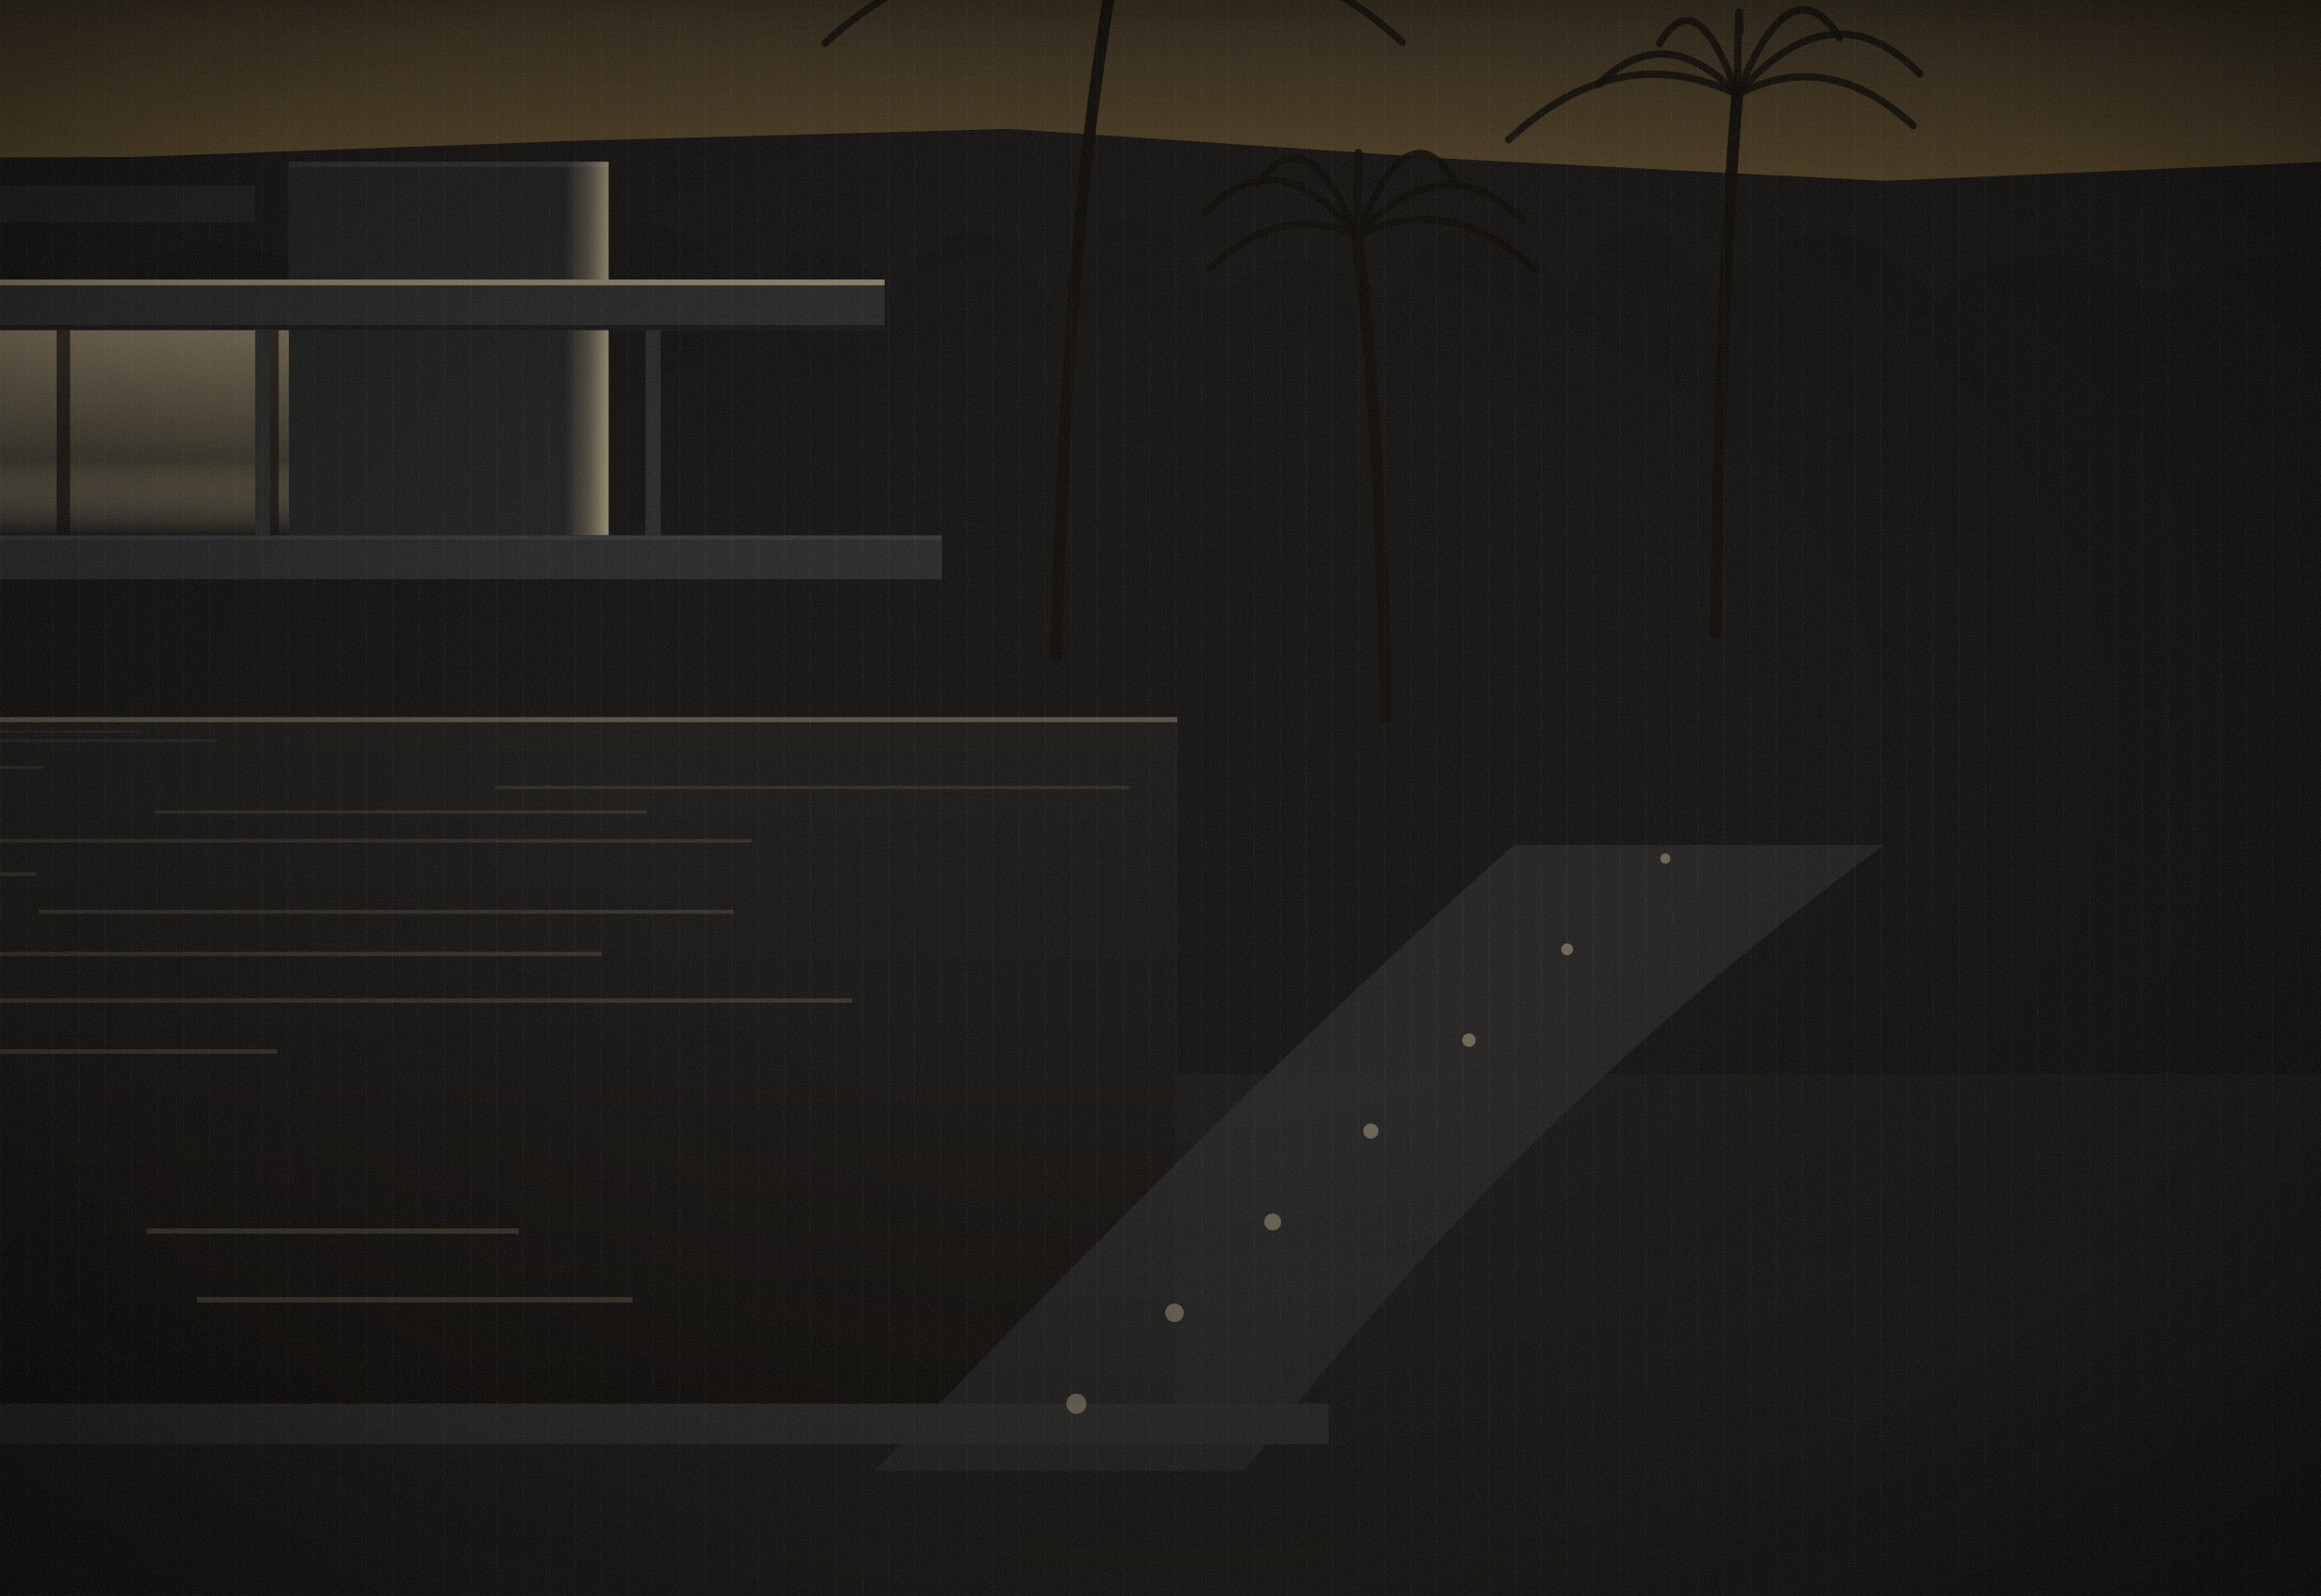
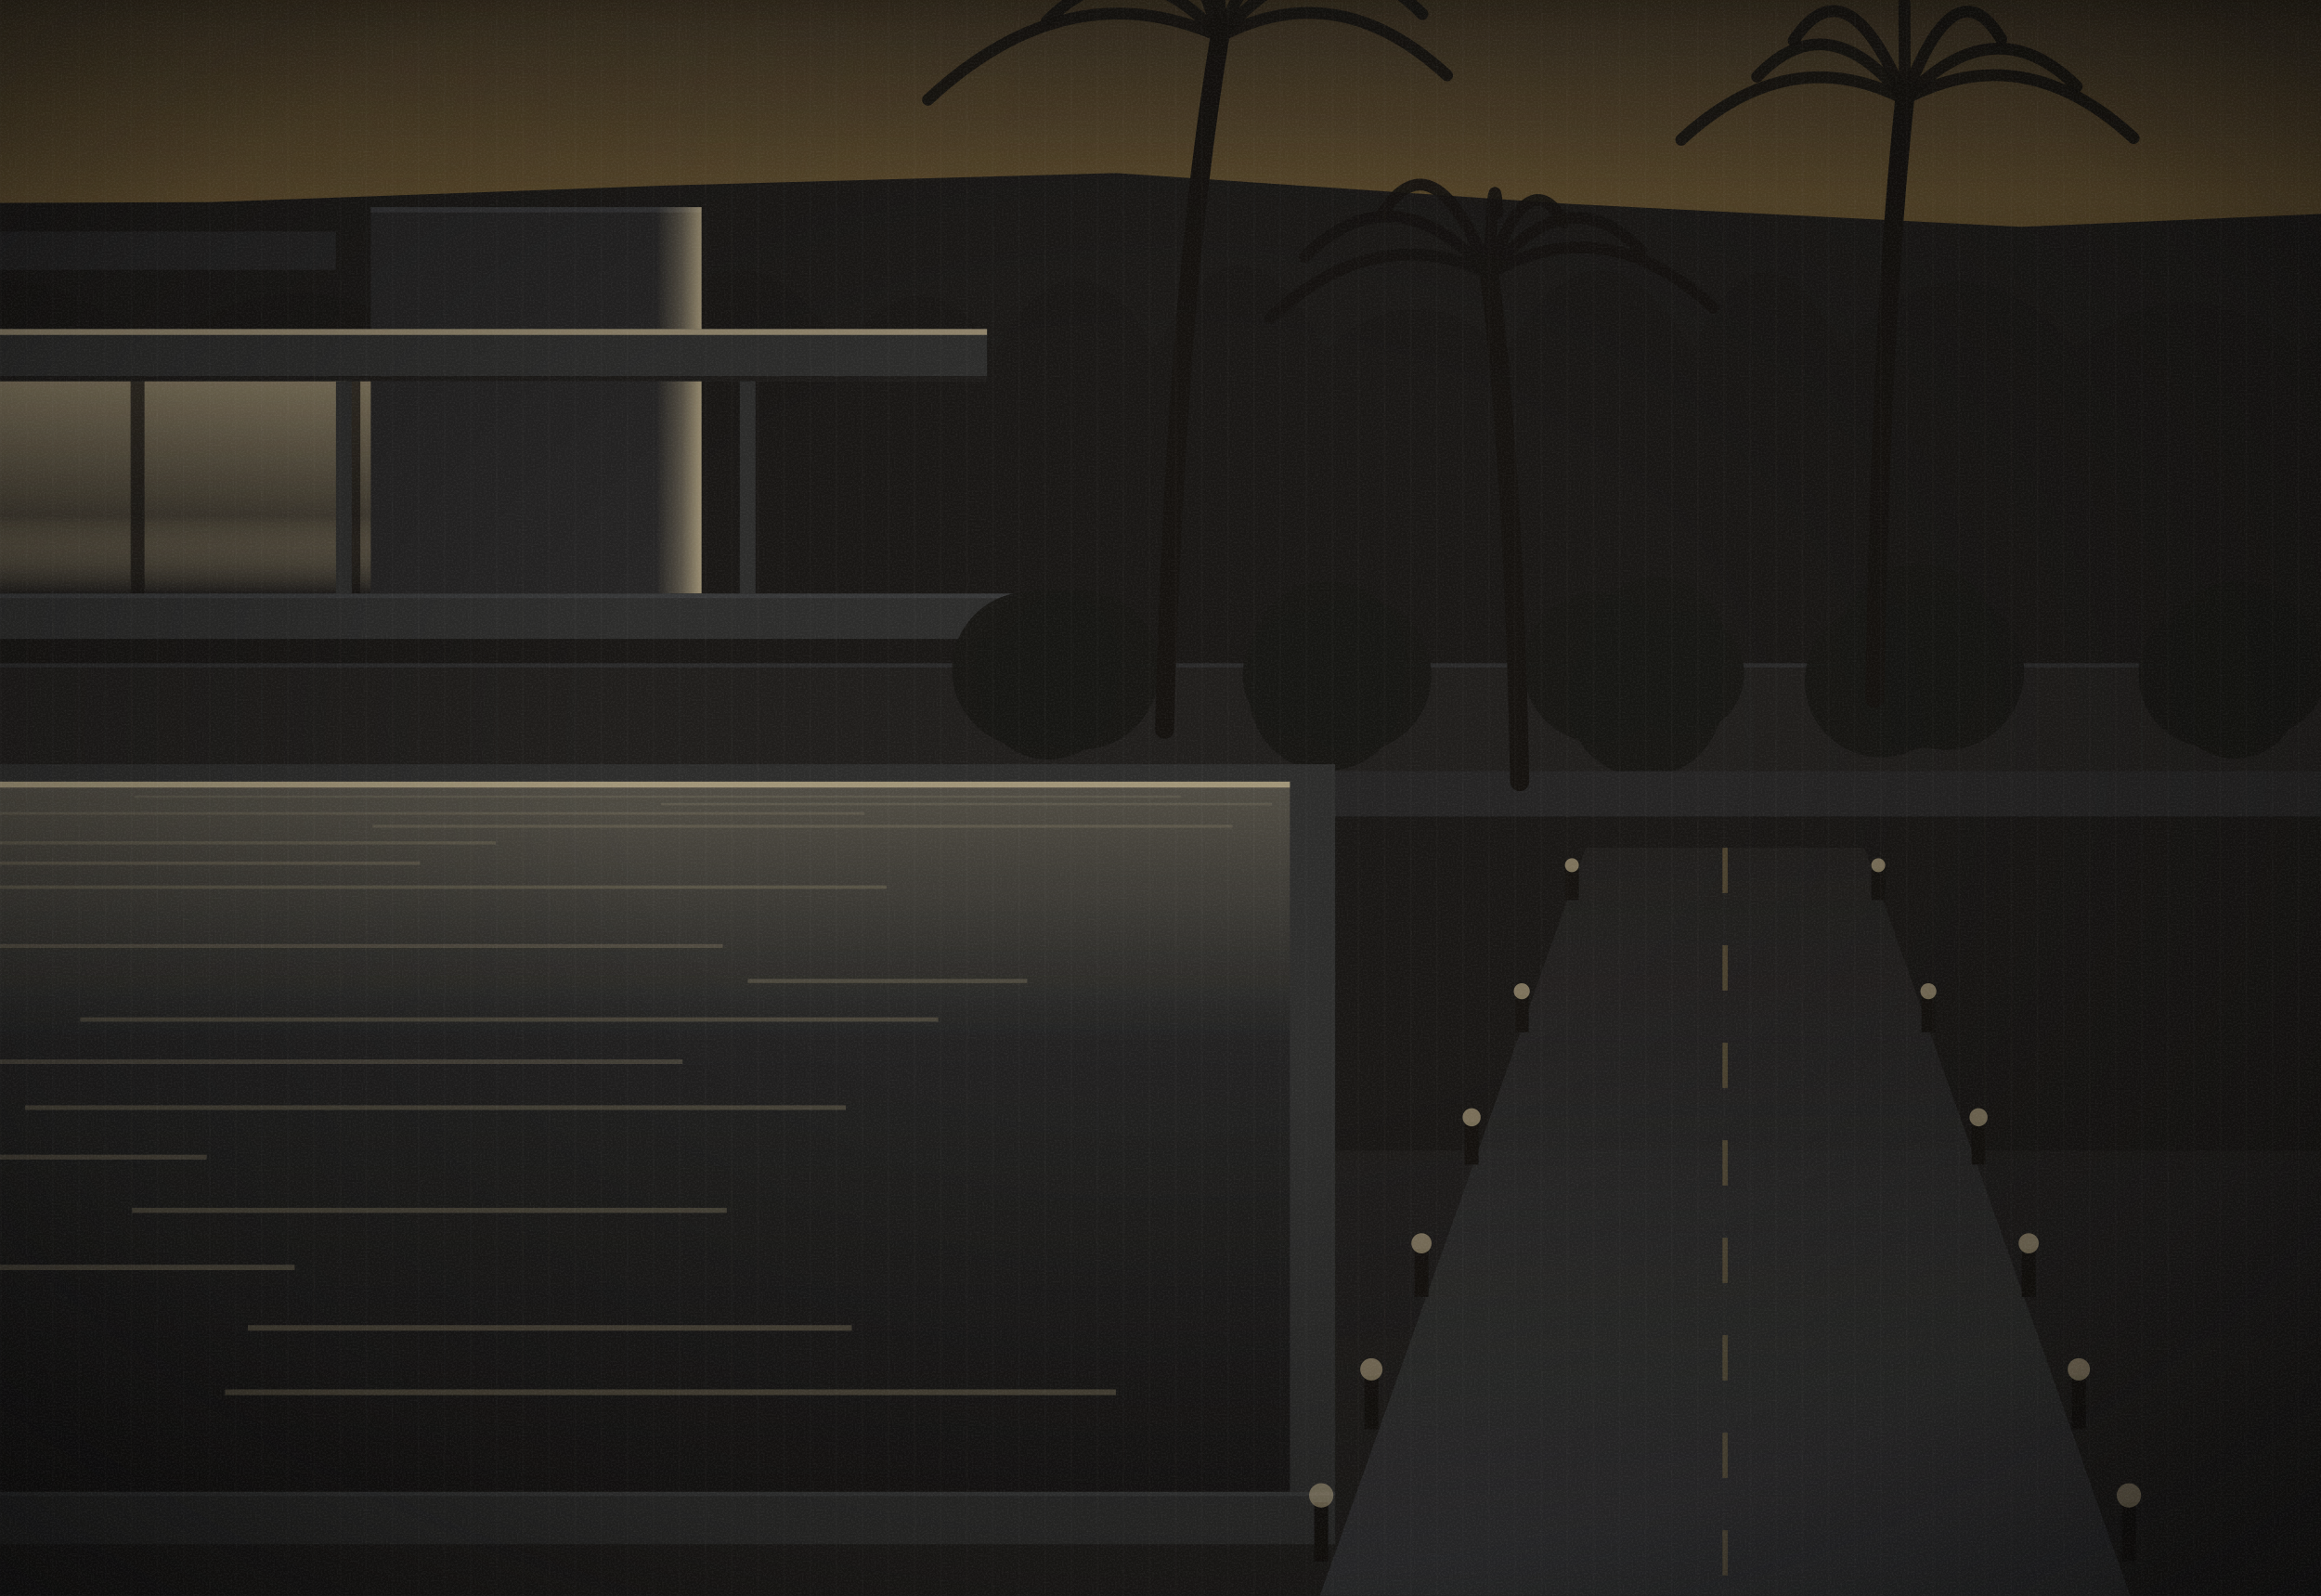
<svg xmlns="http://www.w3.org/2000/svg" width="1600" height="1100" viewBox="0 0 1600 1100" preserveAspectRatio="xMidYMid slice" role="img" aria-labelledby="luxofy-gallery-04-title">
  <defs>
    <linearGradient id="luxofy-gallery-04-ground" gradientUnits="userSpaceOnUse" x1="0" y1="820" x2="0" y2="2900">
      <stop offset="0" stop-color="#0e0f12" />
      <stop offset="0.42" stop-color="#131418" />
      <stop offset="1" stop-color="#131418" />
    </linearGradient>
    <pattern id="luxofy-gallery-04-winblk" x="182" y="670" width="30" height="47" patternUnits="userSpaceOnUse">
      <rect x="6.5" y="12.5" width="17" height="22" fill="#060607" fill-opacity="0.9" />
    </pattern>
    <linearGradient id="luxofy-gallery-04-blkrim" gradientUnits="userSpaceOnUse" x1="644" y1="0" x2="668" y2="0">
      <stop offset="0" stop-color="#e5d3a8" stop-opacity="0" />
      <stop offset="0.55" stop-color="#e5d3a8" stop-opacity="0.16" />
      <stop offset="1" stop-color="#e5d3a8" stop-opacity="0.4" />
    </linearGradient>
    <linearGradient id="luxofy-gallery-04-interior" gradientUnits="userSpaceOnUse" x1="0" y1="876" x2="0" y2="1004">
      <stop offset="0" stop-color="#e5d3a8" stop-opacity="0.54" />
      <stop offset="0.65" stop-color="#e5d3a8" stop-opacity="0.2" />
      <stop offset="1" stop-color="#131418" stop-opacity="0.9" />
    </linearGradient>
    <linearGradient id="luxofy-gallery-04-stonerim" gradientUnits="userSpaceOnUse" x1="1576" y1="0" x2="1602" y2="0">
      <stop offset="0" stop-color="#e5d3a8" stop-opacity="0" />
      <stop offset="0.55" stop-color="#e5d3a8" stop-opacity="0.248" />
      <stop offset="1" stop-color="#e5d3a8" stop-opacity="0.62" />
    </linearGradient>
    <clipPath id="luxofy-gallery-04-poolclip">
      <rect x="620" y="1112" width="1320" height="408" />
    </clipPath>
    <linearGradient id="luxofy-gallery-04-pool" gradientUnits="userSpaceOnUse" x1="0" y1="1112" x2="0" y2="1520">
-       <stop offset="0" stop-color="#131418" stop-opacity="1" />
-       <stop offset="0.5" stop-color="#0e0f12" stop-opacity="1" />
-       <stop offset="1" stop-color="#0a0a0c" stop-opacity="1" />
+       <stop offset="0" stop-color="#1c2026" stop-opacity="1" />
+       <stop offset="0.42" stop-color="#14171c" stop-opacity="1" />
+       <stop offset="1" stop-color="#0b0c10" stop-opacity="1" />
+     </linearGradient>
+     <linearGradient id="luxofy-gallery-04-sheen" gradientUnits="userSpaceOnUse" x1="0" y1="1112" x2="0" y2="1262">
+       <stop offset="0" stop-color="#e5d3a8" stop-opacity="0.22" />
+       <stop offset="1" stop-color="#e5d3a8" stop-opacity="0" />
+     </linearGradient>
+     <linearGradient id="luxofy-gallery-04-approach" gradientUnits="userSpaceOnUse" x1="0" y1="1150" x2="0" y2="1600">
+       <stop offset="0" stop-color="#191b20" stop-opacity="0.5" />
+       <stop offset="0.55" stop-color="#212429" stop-opacity="0.85" />
+       <stop offset="1" stop-color="#2b2f36" stop-opacity="0.9" />
    </linearGradient>
    <linearGradient id="luxofy-gallery-04-sky" gradientUnits="userSpaceOnUse" x1="0" y1="0" x2="0" y2="1100">
      <stop offset="0" stop-color="#08070a" />
      <stop offset="0.02" stop-color="#100e10" />
      <stop offset="0.141" stop-color="#241a11" />
      <stop offset="1" stop-color="#0b0a0a" />
    </linearGradient>
    <radialGradient id="luxofy-gallery-04-glow" gradientUnits="userSpaceOnUse" cx="-742.8" cy="-88" r="1472">
      <stop offset="0" stop-color="#c9a961" stop-opacity="0.46" />
      <stop offset="0.3" stop-color="#c9a961" stop-opacity="0.193" />
      <stop offset="0.66" stop-color="#c9a961" stop-opacity="0.055" />
      <stop offset="1" stop-color="#c9a961" stop-opacity="0" />
    </radialGradient>
    <linearGradient id="luxofy-gallery-04-haze" gradientUnits="userSpaceOnUse" x1="0" y1="-174.4" x2="0" y2="331.6">
      <stop offset="0" stop-color="#c9a961" stop-opacity="0" />
      <stop offset="0.62" stop-color="#c9a961" stop-opacity="0.3" />
      <stop offset="0.82" stop-color="#c9a961" stop-opacity="0.15" />
      <stop offset="1" stop-color="#c9a961" stop-opacity="0" />
    </linearGradient>
    <pattern id="luxofy-gallery-04-grid" width="18" height="18" patternUnits="userSpaceOnUse">
      <rect x="0" y="0" width="1" height="18" fill="#f5f3ee" fill-opacity="0.5" />
    </pattern>
    <radialGradient id="luxofy-gallery-04-vignette" cx="0.5" cy="0.46" r="0.78">
      <stop offset="0.3" stop-color="#000000" stop-opacity="0" />
      <stop offset="0.68" stop-color="#000000" stop-opacity="0.26" />
      <stop offset="1" stop-color="#060607" stop-opacity="0.82" />
    </radialGradient>
    <filter id="luxofy-gallery-04-grain" x="-2%" y="-2%" width="104%" height="104%" color-interpolation-filters="sRGB">
      <feTurbulence type="fractalNoise" baseFrequency="0.82" numOctaves="3" seed="11" stitchTiles="stitch" result="noise" />
      <feColorMatrix in="noise" type="matrix" values="0 0 0 0 1 0 0 0 0 1 0 0 0 0 1 0.9 0 0 0 -0.36" />
    </filter>
  </defs>
  <rect x="0" y="0" width="1600" height="1100" fill="url(#luxofy-gallery-04-sky)" />
  <rect x="0" y="0" width="1600" height="1100" fill="url(#luxofy-gallery-04-glow)" />
  <rect x="0" y="0" width="1600" height="1100" fill="url(#luxofy-gallery-04-haze)" />
-   <g transform="translate(-1438.8 -795.6) scale(1.16)">
-     <polygon points="-1800,710.58 -1540,708.51 -1280,714.14 -1020,704.06 -760,679.02 -500,677.03 -240,694 20,711.04 280,743.98 540,781.35 800,788.11 1060,780.06 1320,779.1 1580,769.57 1840,762.42 2100,780.05 2360,793.34 2620,782.08 2880,767.79 3140,744.82 3400,703.44 3660,679.48 3920,684.31 4180,689.04 4440,697.94 4660,2900 -1800,2900" fill="#0e0f12" />
+   <g transform="translate(-1438.8 -795.6) scale(1.2)">
+     <polygon points="-1800,710.6 -1540,708.5 -1280,714.1 -1020,704.1 -760,679 -500,677 -240,694 20,711 280,744 540,781.4 800,788.1 1060,780.1 1320,779.1 1580,769.6 1840,762.4 2100,780.1 2360,793.3 2620,782.1 2880,767.8 3140,744.8 3400,703.4 3660,679.5 3920,684.3 4180,689 4440,697.9 4660,2900 -1800,2900" fill="#0e0f12" />
    <rect x="-1800" y="820" width="6200" height="2080" fill="url(#luxofy-gallery-04-ground)" />
-     <path d="M -1800 864 q 80.14 -73.52 160.28 0 q 74.46 -51.75 148.93 0 q 76.5 -73.37 152.99 0 q 64.57 -59.46 129.15 0 q 69.73 -81.1 139.45 0 q 61.6 -91.6 123.21 0 q 54.52 -68.35 109.04 0 q 86.03 -70.49 172.06 0 q 48.55 -94.39 97.1 0 q 40.4 -70.75 80.8 0 q 76.59 -47.43 153.17 0 q 51.37 -85.23 102.74 0 q 39.83 -106.25 79.66 0 q 82.41 -74.98 164.82 0 q 84.51 -91.24 169.01 0 q 46.67 -47.56 93.35 0 q 63.65 -53.16 127.31 0 q 77.12 -78.81 154.23 0 q 89.71 -109.39 179.41 0 q 50.12 -84.11 100.23 0 q 60.67 -67.2 121.34 0 q 74.9 -72.62 149.8 0 q 89.75 -81.01 179.5 0 q 83.33 -64.97 166.67 0 q 54.47 -63.52 108.93 0 q 60.23 -92.07 120.45 0 q 43.86 -62.58 87.72 0 q 45.8 -81.35 91.6 0 q 48.66 -97.35 97.33 0 q 52.15 -47.65 104.31 0 q 53.32 -91.65 106.64 0 q 43.02 -90.35 86.03 0 q 67.37 -79.09 134.74 0 q 64.11 -55.46 128.23 0 q 80.27 -54.57 160.53 0 q 57.15 -54.12 114.31 0 q 68.75 -83.75 137.5 0 q 43.92 -101.12 87.83 0 q 75.22 -72.99 150.44 0 q 83.86 -96.86 167.72 0 q 52.35 -95.11 104.7 0 q 89.9 -65.17 179.8 0 q 43.93 -63.95 87.85 0 q 66.77 -110.29 133.54 0 q 75.15 -71.26 150.3 0 q 84.04 -98.67 168.07 0 q 70.63 -66.91 141.26 0 q 73.55 -53.55 147.1 0 L 4451.19 1324 L -1800 1324 Z" fill="#0c0d10" />
+     <path d="M -1800 864 q 80.1 -73.5 160.3 0 q 74.5 -51.7 148.9 0 q 76.5 -73.4 153 0 q 64.6 -59.5 129.1 0 q 69.7 -81.1 139.5 0 q 61.6 -91.6 123.2 0 q 54.5 -68.3 109 0 q 86 -70.5 172.1 0 q 48.5 -94.4 97.1 0 q 40.4 -70.7 80.8 0 q 76.6 -47.4 153.2 0 q 51.4 -85.2 102.7 0 q 39.8 -106.2 79.7 0 q 82.4 -75 164.8 0 q 84.5 -91.2 169 0 q 46.7 -47.6 93.3 0 q 63.7 -53.2 127.3 0 q 77.1 -78.8 154.2 0 q 89.7 -109.4 179.4 0 q 50.1 -84.1 100.2 0 q 60.7 -67.2 121.3 0 q 74.9 -72.6 149.8 0 q 89.7 -81 179.5 0 q 83.3 -65 166.7 0 q 54.5 -63.5 108.9 0 q 60.2 -92.1 120.5 0 q 43.9 -62.6 87.7 0 q 45.8 -81.3 91.6 0 q 48.7 -97.3 97.3 0 q 52.2 -47.6 104.3 0 q 53.3 -91.7 106.6 0 q 43 -90.4 86 0 q 67.4 -79.1 134.7 0 q 64.1 -55.5 128.2 0 q 80.3 -54.6 160.5 0 q 57.2 -54.1 114.3 0 q 68.7 -83.8 137.5 0 q 43.9 -101.1 87.8 0 q 75.2 -73 150.4 0 q 83.9 -96.9 167.7 0 q 52.3 -95.1 104.7 0 q 89.9 -65.2 179.8 0 q 43.9 -64 87.9 0 q 66.8 -110.3 133.5 0 q 75.1 -71.3 150.3 0 q 84 -98.7 168.1 0 q 70.6 -66.9 141.3 0 q 73.5 -53.6 147.1 0 L 4451.2 1324 L -1800 1324 Z" fill="#0c0d10" />
    <rect x="168" y="660" width="496" height="336" fill="#131418" />
    <rect x="182" y="670" width="468" height="310" fill="url(#luxofy-gallery-04-winblk)" />
    <rect x="218.5" y="682.5" width="17" height="22" fill="#e5d3a8" fill-opacity="0.284" />
    <rect x="338.5" y="682.5" width="17" height="22" fill="#e5d3a8" fill-opacity="0.315" />
    <rect x="398.5" y="682.5" width="17" height="22" fill="#e5d3a8" fill-opacity="0.302" />
    <rect x="488.5" y="682.5" width="17" height="22" fill="#e5d3a8" fill-opacity="0.217" />
    <rect x="608.5" y="682.5" width="17" height="22" fill="#e5d3a8" fill-opacity="0.182" />
    <rect x="188.5" y="729.5" width="17" height="22" fill="#e5d3a8" fill-opacity="0.168" />
    <rect x="218.5" y="729.5" width="17" height="22" fill="#e5d3a8" fill-opacity="0.272" />
    <rect x="308.5" y="729.5" width="17" height="22" fill="#e5d3a8" fill-opacity="0.187" />
    <rect x="368.5" y="729.5" width="17" height="22" fill="#e5d3a8" fill-opacity="0.236" />
    <rect x="398.5" y="729.5" width="17" height="22" fill="#e5d3a8" fill-opacity="0.208" />
    <rect x="518.5" y="729.5" width="17" height="22" fill="#e5d3a8" fill-opacity="0.318" />
    <rect x="278.5" y="776.5" width="17" height="22" fill="#e5d3a8" fill-opacity="0.207" />
    <rect x="428.5" y="776.5" width="17" height="22" fill="#e5d3a8" fill-opacity="0.163" />
    <rect x="458.5" y="776.5" width="17" height="22" fill="#e5d3a8" fill-opacity="0.263" />
    <rect x="578.5" y="776.5" width="17" height="22" fill="#e5d3a8" fill-opacity="0.297" />
    <rect x="278.5" y="823.5" width="17" height="22" fill="#e5d3a8" fill-opacity="0.285" />
    <rect x="518.5" y="823.5" width="17" height="22" fill="#e5d3a8" fill-opacity="0.26" />
    <rect x="338.5" y="870.5" width="17" height="22" fill="#e5d3a8" fill-opacity="0.208" />
    <rect x="578.5" y="870.5" width="17" height="22" fill="#e5d3a8" fill-opacity="0.309" />
    <rect x="248.5" y="917.5" width="17" height="22" fill="#e5d3a8" fill-opacity="0.203" />
    <rect x="308.5" y="917.5" width="17" height="22" fill="#e5d3a8" fill-opacity="0.282" />
    <rect x="518.5" y="917.5" width="17" height="22" fill="#e5d3a8" fill-opacity="0.302" />
    <rect x="608.5" y="917.5" width="17" height="22" fill="#e5d3a8" fill-opacity="0.296" />
    <rect x="158" y="702" width="516" height="9" fill="#191b20" />
    <rect x="158" y="749" width="516" height="9" fill="#191b20" />
    <rect x="158" y="796" width="516" height="9" fill="#191b20" />
    <rect x="158" y="843" width="516" height="9" fill="#191b20" />
    <rect x="158" y="890" width="516" height="9" fill="#191b20" />
    <rect x="158" y="937" width="516" height="9" fill="#191b20" />
    <rect x="158" y="984" width="516" height="9" fill="#191b20" />
    <rect x="644" y="660" width="24" height="336" fill="url(#luxofy-gallery-04-blkrim)" />
    <rect x="874" y="876" width="708" height="128" fill="url(#luxofy-gallery-04-interior)" />
    <rect x="902" y="878" width="8" height="126" fill="#0a0a0c" fill-opacity="0.75" />
    <rect x="1026" y="878" width="8" height="126" fill="#0a0a0c" fill-opacity="0.75" />
    <rect x="1150" y="878" width="8" height="126" fill="#0a0a0c" fill-opacity="0.75" />
    <rect x="1274" y="878" width="8" height="126" fill="#0a0a0c" fill-opacity="0.75" />
    <rect x="1398" y="878" width="8" height="126" fill="#0a0a0c" fill-opacity="0.75" />
    <rect x="1522" y="878" width="8" height="126" fill="#0a0a0c" fill-opacity="0.75" />
    <rect x="1412" y="782" width="190" height="222" fill="#191b20" />
    <rect x="1412" y="782" width="190" height="3" fill="#3a3f47" fill-opacity="0.5" />
    <rect x="1576" y="782" width="26" height="222" fill="url(#luxofy-gallery-04-stonerim)" />
    <rect x="772" y="796" width="620" height="22" fill="#191b20" />
    <rect x="772" y="852" width="994" height="30" fill="#212429" />
    <rect x="772" y="852" width="994" height="3.4" fill="#e5d3a8" fill-opacity="0.55" />
    <rect x="772" y="879" width="994" height="3" fill="#060607" fill-opacity="0.6" />
    <rect x="928" y="882" width="9" height="122" fill="#212429" />
    <rect x="1160" y="882" width="9" height="122" fill="#212429" />
    <rect x="1392" y="882" width="9" height="122" fill="#212429" />
    <rect x="1624" y="882" width="9" height="122" fill="#212429" />
    <rect x="736" y="1004" width="1064" height="26" fill="#212429" />
    <rect x="736" y="1004" width="1064" height="2.6" fill="#3a3f47" fill-opacity="0.45" />
+     <rect x="-1800" y="1044" width="6200" height="68" fill="#131418" />
+     <rect x="-1800" y="1044" width="6200" height="2.4" fill="#2b2f36" fill-opacity="0.5" />
+     <circle cx="-233.9" cy="1049.5" r="34.6" fill="#0a0c0e" fill-opacity="0.95" />
+     <circle cx="-251.5" cy="1060.5" r="39.4" fill="#0a0c0e" fill-opacity="0.95" />
+     <circle cx="-269.8" cy="1054.4" r="34" fill="#0a0c0e" fill-opacity="0.95" />
+     <circle cx="-250.5" cy="1032.3" r="34.8" fill="#0a0c0e" fill-opacity="0.95" />
+     <circle cx="-42" cy="1053.2" r="35.8" fill="#0a0c0e" fill-opacity="0.95" />
+     <circle cx="-61.7" cy="1062.8" r="42.6" fill="#0a0c0e" fill-opacity="0.95" />
+     <circle cx="-86.7" cy="1049.7" r="46.5" fill="#0a0c0e" fill-opacity="0.95" />
+     <circle cx="-59.4" cy="1033.5" r="34.8" fill="#0a0c0e" fill-opacity="0.95" />
+     <circle cx="101.5" cy="1047.2" r="32.6" fill="#0a0c0e" fill-opacity="0.95" />
+     <circle cx="94.7" cy="1063.3" r="33.4" fill="#0a0c0e" fill-opacity="0.95" />
+     <circle cx="68.8" cy="1048.1" r="30.5" fill="#0a0c0e" fill-opacity="0.95" />
+     <circle cx="90.5" cy="1039.3" r="36.5" fill="#0a0c0e" fill-opacity="0.95" />
+     <circle cx="286.7" cy="1052.8" r="42.7" fill="#0a0c0e" fill-opacity="0.95" />
+     <circle cx="267.2" cy="1065.8" r="47.6" fill="#0a0c0e" fill-opacity="0.95" />
+     <circle cx="261.1" cy="1047.9" r="42.6" fill="#0a0c0e" fill-opacity="0.95" />
+     <circle cx="264.3" cy="1035.7" r="45.9" fill="#0a0c0e" fill-opacity="0.95" />
+     <circle cx="461" cy="1050.8" r="35.4" fill="#0a0c0e" fill-opacity="0.95" />
+     <circle cx="433.9" cy="1066.9" r="41" fill="#0a0c0e" fill-opacity="0.95" />
+     <circle cx="414.6" cy="1047.9" r="45.4" fill="#0a0c0e" fill-opacity="0.95" />
+     <circle cx="424.2" cy="1033" r="30.2" fill="#0a0c0e" fill-opacity="0.95" />
+     <circle cx="619.8" cy="1054.7" r="30" fill="#0a0c0e" fill-opacity="0.95" />
+     <circle cx="593.4" cy="1063" r="38.9" fill="#0a0c0e" fill-opacity="0.95" />
+     <circle cx="571.6" cy="1047.5" r="43.6" fill="#0a0c0e" fill-opacity="0.95" />
+     <circle cx="602.1" cy="1036.8" r="38.2" fill="#0a0c0e" fill-opacity="0.95" />
+     <circle cx="1819.1" cy="1047.8" r="46" fill="#0a0c0e" fill-opacity="0.95" />
+     <circle cx="1801.2" cy="1059.8" r="39.5" fill="#0a0c0e" fill-opacity="0.95" />
+     <circle cx="1790.6" cy="1047.6" r="44.7" fill="#0a0c0e" fill-opacity="0.95" />
+     <circle cx="1801.6" cy="1043.3" r="41.9" fill="#0a0c0e" fill-opacity="0.95" />
+     <circle cx="1977.4" cy="1050.9" r="43.9" fill="#0a0c0e" fill-opacity="0.95" />
+     <circle cx="1960.9" cy="1061.6" r="44.3" fill="#0a0c0e" fill-opacity="0.95" />
+     <circle cx="1948.8" cy="1050.6" r="36" fill="#0a0c0e" fill-opacity="0.95" />
+     <circle cx="1961.8" cy="1041.7" r="45" fill="#0a0c0e" fill-opacity="0.95" />
+     <circle cx="2165.8" cy="1049.7" r="35.2" fill="#0a0c0e" fill-opacity="0.95" />
+     <circle cx="2143.9" cy="1064.7" r="44.7" fill="#0a0c0e" fill-opacity="0.95" />
+     <circle cx="2117.2" cy="1046.5" r="43.1" fill="#0a0c0e" fill-opacity="0.95" />
+     <circle cx="2150.4" cy="1035.2" r="40.6" fill="#0a0c0e" fill-opacity="0.95" />
+     <circle cx="2316.4" cy="1048.4" r="45.4" fill="#0a0c0e" fill-opacity="0.95" />
+     <circle cx="2299.6" cy="1059.4" r="33.7" fill="#0a0c0e" fill-opacity="0.95" />
+     <circle cx="2279.5" cy="1054.3" r="43.7" fill="#0a0c0e" fill-opacity="0.95" />
+     <circle cx="2301.2" cy="1032.7" r="45.8" fill="#0a0c0e" fill-opacity="0.95" />
+     <circle cx="2496.9" cy="1046.2" r="39.4" fill="#0a0c0e" fill-opacity="0.95" />
+     <circle cx="2482.9" cy="1062.1" r="36.7" fill="#0a0c0e" fill-opacity="0.95" />
+     <circle cx="2469.1" cy="1050.7" r="41.6" fill="#0a0c0e" fill-opacity="0.95" />
+     <circle cx="2485.1" cy="1039" r="42.3" fill="#0a0c0e" fill-opacity="0.95" />
+     <rect x="-1800" y="1106" width="6200" height="26" fill="#191b20" />
+     <rect x="594" y="1102" width="1372" height="448" fill="#212429" />
    <rect x="620" y="1112" width="1320" height="408" fill="url(#luxofy-gallery-04-pool)" />
-     <g transform="translate(0 1801.44) scale(1 -0.62)" opacity="0.26" clip-path="url(#luxofy-gallery-04-poolclip)">
-       <rect x="772" y="852" width="994" height="30" fill="#e5d3a8" fill-opacity="0.5" />
-       <rect x="874" y="876" width="708" height="128" fill="#e5d3a8" fill-opacity="0.5" />
-       <rect x="1412" y="782" width="190" height="222" fill="#2b2f36" />
+     <g transform="translate(0 1801.4) scale(1 -0.6)" opacity="0.6" clip-path="url(#luxofy-gallery-04-poolclip)">
+       <rect x="772" y="852" width="994" height="30" fill="#e5d3a8" fill-opacity="0.85" />
+       <rect x="874" y="876" width="708" height="128" fill="#e5d3a8" fill-opacity="0.8" />
+       <rect x="1412" y="782" width="190" height="222" fill="#3a3f47" />
+       <rect x="168" y="660" width="496" height="336" fill="#2b2f36" />
    </g>
    <g clip-path="url(#luxofy-gallery-04-poolclip)">
-       <rect x="1104.02" y="1120" width="219.61" height="1.2" fill="#e5d3a8" fill-opacity="0.07" />
-       <rect x="910.26" y="1121.31" width="304.83" height="1.33" fill="#e5d3a8" fill-opacity="0.078" />
-       <rect x="942.06" y="1125.26" width="427.07" height="1.46" fill="#e5d3a8" fill-opacity="0.085" />
-       <rect x="683.99" y="1131.83" width="401.24" height="1.59" fill="#e5d3a8" fill-opacity="0.093" />
-       <rect x="854.53" y="1141.04" width="411.84" height="1.72" fill="#e5d3a8" fill-opacity="0.101" />
-       <rect x="1534.54" y="1152.87" width="376.94" height="1.85" fill="#e5d3a8" fill-opacity="0.108" />
-       <rect x="1332" y="1167.34" width="292.71" height="1.98" fill="#e5d3a8" fill-opacity="0.116" />
-       <rect x="1180.03" y="1184.43" width="506.85" height="2.11" fill="#e5d3a8" fill-opacity="0.124" />
-       <rect x="946.33" y="1204.15" width="315.62" height="2.24" fill="#e5d3a8" fill-opacity="0.131" />
-       <rect x="1263.37" y="1226.51" width="412.92" height="2.36" fill="#e5d3a8" fill-opacity="0.139" />
-       <rect x="1201.34" y="1251.49" width="396.5" height="2.49" fill="#e5d3a8" fill-opacity="0.146" />
-       <rect x="1178.32" y="1279.1" width="568.52" height="2.62" fill="#e5d3a8" fill-opacity="0.154" />
-       <rect x="846.1" y="1309.34" width="558.95" height="2.75" fill="#e5d3a8" fill-opacity="0.162" />
-       <rect x="720.35" y="1342.21" width="195.42" height="2.88" fill="#e5d3a8" fill-opacity="0.169" />
-       <rect x="817.42" y="1377.72" width="250.06" height="3.01" fill="#e5d3a8" fill-opacity="0.177" />
-       <rect x="1327.47" y="1415.85" width="221.22" height="3.14" fill="#e5d3a8" fill-opacity="0.185" />
-       <rect x="1357.27" y="1456.61" width="259.02" height="3.27" fill="#e5d3a8" fill-opacity="0.192" />
-       <rect x="686.44" y="1500" width="386.33" height="3.4" fill="#e5d3a8" fill-opacity="0.2" />
+       <rect x="1276.1" y="1120" width="601.2" height="1.2" fill="#e5d3a8" fill-opacity="0.091" />
+       <rect x="626" y="1121.1" width="375.4" height="1.3" fill="#e5d3a8" fill-opacity="0.1" />
+       <rect x="1578.7" y="1124.2" width="350.9" height="1.4" fill="#e5d3a8" fill-opacity="0.109" />
+       <rect x="1180.6" y="1129.5" width="515.1" height="1.5" fill="#e5d3a8" fill-opacity="0.118" />
+       <rect x="1413" y="1136.8" width="494" height="1.7" fill="#e5d3a8" fill-opacity="0.127" />
+       <rect x="1027.3" y="1146.3" width="456.5" height="1.8" fill="#e5d3a8" fill-opacity="0.135" />
+       <rect x="875" y="1157.9" width="565.3" height="1.9" fill="#e5d3a8" fill-opacity="0.144" />
+       <rect x="1177.8" y="1171.6" width="530.5" height="2" fill="#e5d3a8" fill-opacity="0.153" />
+       <rect x="643.5" y="1187.4" width="187.7" height="2.1" fill="#e5d3a8" fill-opacity="0.162" />
+       <rect x="1028" y="1205.3" width="586.2" height="2.2" fill="#e5d3a8" fill-opacity="0.171" />
+       <rect x="1628.6" y="1225.3" width="160.5" height="2.4" fill="#e5d3a8" fill-opacity="0.18" />
+       <rect x="1245.1" y="1247.4" width="492.9" height="2.5" fill="#e5d3a8" fill-opacity="0.189" />
+       <rect x="1112.2" y="1271.6" width="478.9" height="2.6" fill="#e5d3a8" fill-opacity="0.198" />
+       <rect x="1213.4" y="1297.9" width="471.5" height="2.7" fill="#e5d3a8" fill-opacity="0.207" />
+       <rect x="735.4" y="1326.3" width="582.3" height="2.8" fill="#e5d3a8" fill-opacity="0.216" />
+       <rect x="1274.9" y="1356.8" width="341.6" height="2.9" fill="#e5d3a8" fill-opacity="0.224" />
+       <rect x="893" y="1389.5" width="475.3" height="3.1" fill="#e5d3a8" fill-opacity="0.233" />
+       <rect x="1341.4" y="1424.2" width="346.9" height="3.2" fill="#e5d3a8" fill-opacity="0.242" />
+       <rect x="1328.3" y="1461.1" width="511.8" height="3.3" fill="#e5d3a8" fill-opacity="0.251" />
+       <rect x="654.6" y="1500" width="333.8" height="3.4" fill="#e5d3a8" fill-opacity="0.26" />
    </g>
-     <rect x="620" y="1112" width="1320" height="3" fill="#e5d3a8" fill-opacity="0.3" />
-     <rect x="530" y="1520" width="1500" height="24" fill="#212429" />
-     <path d="M 700 1084 Q 693.4 879.4 667 754" stroke="#060607" stroke-width="7" fill="none" stroke-linecap="round" stroke-opacity="0.92" />
-     <path d="M 667 754 Q 606.33 722.13 550.32 774.03" stroke="#060607" stroke-width="4.34" fill="none" stroke-linecap="round" stroke-opacity="0.828" />
-     <path d="M 667 754 Q 612.1 692.51 561.43 743.51" stroke="#060607" stroke-width="4.34" fill="none" stroke-linecap="round" stroke-opacity="0.828" />
-     <path d="M 667 754 Q 643.9 683.49 622.57 722.28" stroke="#060607" stroke-width="4.34" fill="none" stroke-linecap="round" stroke-opacity="0.828" />
-     <path d="M 667 754 Q 668.87 658.53 670.6 706.28" stroke="#060607" stroke-width="4.34" fill="none" stroke-linecap="round" stroke-opacity="0.828" />
-     <path d="M 667 754 Q 704.61 661.4 739.33 714.74" stroke="#060607" stroke-width="4.34" fill="none" stroke-linecap="round" stroke-opacity="0.828" />
-     <path d="M 667 754 Q 712.07 705.76 753.68 747.09" stroke="#060607" stroke-width="4.34" fill="none" stroke-linecap="round" stroke-opacity="0.828" />
-     <path d="M 667 754 Q 719.04 729.19 767.07 773.86" stroke="#060607" stroke-width="4.34" fill="none" stroke-linecap="round" stroke-opacity="0.828" />
-     <path d="M 1868 1076 Q 1874.27 832.96 1899.36 684" stroke="#060607" stroke-width="7" fill="none" stroke-linecap="round" stroke-opacity="0.92" />
-     <path d="M 1899.36 684 Q 1811.57 636.6 1730.53 711.65" stroke="#060607" stroke-width="4.34" fill="none" stroke-linecap="round" stroke-opacity="0.828" />
-     <path d="M 1899.36 684 Q 1834.76 613.49 1775.13 673.06" stroke="#060607" stroke-width="4.34" fill="none" stroke-linecap="round" stroke-opacity="0.828" />
-     <path d="M 1899.36 684 Q 1870.82 595.93 1844.48 644.28" stroke="#060607" stroke-width="4.34" fill="none" stroke-linecap="round" stroke-opacity="0.828" />
-     <path d="M 1899.36 684 Q 1898.97 565.62 1898.61 624.81" stroke="#060607" stroke-width="4.34" fill="none" stroke-linecap="round" stroke-opacity="0.828" />
-     <path d="M 1899.36 684 Q 1938.25 582.43 1974.15 640.11" stroke="#060607" stroke-width="4.34" fill="none" stroke-linecap="round" stroke-opacity="0.828" />
-     <path d="M 1899.36 684 Q 1970.04 602.41 2035.28 668.69" stroke="#060607" stroke-width="4.34" fill="none" stroke-linecap="round" stroke-opacity="0.828" />
-     <path d="M 1899.36 684 Q 1990.01 633.54 2073.69 710.99" stroke="#060607" stroke-width="4.34" fill="none" stroke-linecap="round" stroke-opacity="0.828" />
-     <path d="M 2064 1112 Q 2060.57 934.68 2046.84 826" stroke="#060607" stroke-width="7" fill="none" stroke-linecap="round" stroke-opacity="0.92" />
-     <path d="M 2046.84 826 Q 2001.58 805.79 1959.8 844.78" stroke="#060607" stroke-width="4.34" fill="none" stroke-linecap="round" stroke-opacity="0.828" />
-     <path d="M 2046.84 826 Q 1999.52 767.29 1955.84 812.77" stroke="#060607" stroke-width="4.34" fill="none" stroke-linecap="round" stroke-opacity="0.828" />
-     <path d="M 2046.84 826 Q 2016.31 752.97 1988.12 795.36" stroke="#060607" stroke-width="4.34" fill="none" stroke-linecap="round" stroke-opacity="0.828" />
-     <path d="M 2046.84 826 Q 2047.44 751.66 2048 788.83" stroke="#060607" stroke-width="4.34" fill="none" stroke-linecap="round" stroke-opacity="0.828" />
-     <path d="M 2046.84 826 Q 2076.84 749.12 2104.53 792.97" stroke="#060607" stroke-width="4.34" fill="none" stroke-linecap="round" stroke-opacity="0.828" />
-     <path d="M 2046.84 826 Q 2098.34 769.97 2145.88 817.41" stroke="#060607" stroke-width="4.34" fill="none" stroke-linecap="round" stroke-opacity="0.828" />
-     <path d="M 2046.84 826 Q 2101.95 799.09 2152.83 846.36" stroke="#060607" stroke-width="4.34" fill="none" stroke-linecap="round" stroke-opacity="0.828" />
-     <path d="M 470 1060 Q 476 905 500 810" stroke="#060607" stroke-width="7" fill="none" stroke-linecap="round" stroke-opacity="0.92" />
-     <path d="M 500 810 Q 452.7 786.91 409.04 827.48" stroke="#060607" stroke-width="4.34" fill="none" stroke-linecap="round" stroke-opacity="0.828" />
-     <path d="M 500 810 Q 456.67 755.93 416.68 797.66" stroke="#060607" stroke-width="4.34" fill="none" stroke-linecap="round" stroke-opacity="0.828" />
-     <path d="M 500 810 Q 478.13 754.94 457.93 786.48" stroke="#060607" stroke-width="4.34" fill="none" stroke-linecap="round" stroke-opacity="0.828" />
-     <path d="M 500 810 Q 501.06 754.27 502.05 782.15" stroke="#060607" stroke-width="4.34" fill="none" stroke-linecap="round" stroke-opacity="0.828" />
-     <path d="M 500 810 Q 523.62 739.93 545.42 778.68" stroke="#060607" stroke-width="4.34" fill="none" stroke-linecap="round" stroke-opacity="0.828" />
-     <path d="M 500 810 Q 537.76 769.65 572.62 804.26" stroke="#060607" stroke-width="4.34" fill="none" stroke-linecap="round" stroke-opacity="0.828" />
-     <path d="M 500 810 Q 554.9 782.64 605.58 829.69" stroke="#060607" stroke-width="4.34" fill="none" stroke-linecap="round" stroke-opacity="0.828" />
-     <path d="M 2260 1062 Q 2262.56 863.6 2272.8 742" stroke="#060607" stroke-width="7" fill="none" stroke-linecap="round" stroke-opacity="0.92" />
-     <path d="M 2272.8 742 Q 2202.12 708.24 2136.87 768.92" stroke="#060607" stroke-width="4.34" fill="none" stroke-linecap="round" stroke-opacity="0.828" />
-     <path d="M 2272.8 742 Q 2229.7 696.99 2189.92 736.25" stroke="#060607" stroke-width="4.34" fill="none" stroke-linecap="round" stroke-opacity="0.828" />
-     <path d="M 2272.8 742 Q 2248.77 673.65 2226.59 711.75" stroke="#060607" stroke-width="4.34" fill="none" stroke-linecap="round" stroke-opacity="0.828" />
-     <path d="M 2272.8 742 Q 2273.6 668.29 2274.33 705.15" stroke="#060607" stroke-width="4.34" fill="none" stroke-linecap="round" stroke-opacity="0.828" />
-     <path d="M 2272.8 742 Q 2304.42 662.79 2333.61 708.22" stroke="#060607" stroke-width="4.34" fill="none" stroke-linecap="round" stroke-opacity="0.828" />
-     <path d="M 2272.8 742 Q 2329.19 676.85 2381.24 729.75" stroke="#060607" stroke-width="4.34" fill="none" stroke-linecap="round" stroke-opacity="0.828" />
-     <path d="M 2272.8 742 Q 2327.15 714.02 2377.32 760.54" stroke="#060607" stroke-width="4.34" fill="none" stroke-linecap="round" stroke-opacity="0.828" />
-     <path d="M 1760 1560 Q 1980 1330 2140 1188 L 2360 1188 Q 2140 1350 1980 1560 Z" fill="#212429" fill-opacity="0.7" />
-     <circle cx="1880" cy="1520" r="6" fill="#e5d3a8" fill-opacity="0.38" />
-     <circle cx="1938.33" cy="1466" r="5.5" fill="#e5d3a8" fill-opacity="0.38" />
-     <circle cx="1996.67" cy="1412" r="5" fill="#e5d3a8" fill-opacity="0.38" />
-     <circle cx="2055" cy="1358" r="4.5" fill="#e5d3a8" fill-opacity="0.38" />
-     <circle cx="2113.33" cy="1304" r="4" fill="#e5d3a8" fill-opacity="0.38" />
-     <circle cx="2171.67" cy="1250" r="3.5" fill="#e5d3a8" fill-opacity="0.38" />
-     <circle cx="2230" cy="1196" r="3" fill="#e5d3a8" fill-opacity="0.38" />
+     <rect x="620" y="1112" width="1320" height="150" fill="url(#luxofy-gallery-04-sheen)" />
+     <rect x="620" y="1112" width="1320" height="3.4" fill="#e5d3a8" fill-opacity="0.55" />
+     <rect x="594" y="1520" width="1372" height="30" fill="#212429" />
+     <rect x="594" y="1520" width="1372" height="2.4" fill="#3a3f47" fill-opacity="0.5" />
+     <path d="M 742 1090 Q 734.6 881.7 705 754" stroke="#07080a" stroke-width="11" fill="none" stroke-linecap="round" stroke-opacity="1" />
+     <path d="M 705 754 Q 646 721.8 591.5 772.2" stroke="#07080a" stroke-width="6.8" fill="none" stroke-linecap="round" stroke-opacity="0.9" />
+     <path d="M 705 754 Q 648.1 689.3 595.5 742.4" stroke="#07080a" stroke-width="6.8" fill="none" stroke-linecap="round" stroke-opacity="0.9" />
+     <path d="M 705 754 Q 676.2 684.3 649.6 724.6" stroke="#07080a" stroke-width="6.8" fill="none" stroke-linecap="round" stroke-opacity="0.9" />
+     <path d="M 705 754 Q 704.5 670.8 704.1 712.4" stroke="#07080a" stroke-width="6.8" fill="none" stroke-linecap="round" stroke-opacity="0.9" />
+     <path d="M 705 754 Q 729.9 680.4 752.9 721.1" stroke="#07080a" stroke-width="6.8" fill="none" stroke-linecap="round" stroke-opacity="0.9" />
+     <path d="M 705 754 Q 758.2 690.8 807.3 741.2" stroke="#07080a" stroke-width="6.8" fill="none" stroke-linecap="round" stroke-opacity="0.9" />
+     <path d="M 705 754 Q 779 716.5 847.3 779.9" stroke="#07080a" stroke-width="6.8" fill="none" stroke-linecap="round" stroke-opacity="0.9" />
+     <path d="M 1868 1082 Q 1874.4 835.2 1899.8 684" stroke="#07080a" stroke-width="11" fill="none" stroke-linecap="round" stroke-opacity="1" />
+     <path d="M 1899.8 684 Q 1812.6 645.2 1732.1 720.3" stroke="#07080a" stroke-width="6.8" fill="none" stroke-linecap="round" stroke-opacity="0.9" />
+     <path d="M 1899.8 684 Q 1848.1 627.4 1800.4 675.1" stroke="#07080a" stroke-width="6.8" fill="none" stroke-linecap="round" stroke-opacity="0.9" />
+     <path d="M 1899.8 684 Q 1865.4 576.1 1833.6 635.2" stroke="#07080a" stroke-width="6.8" fill="none" stroke-linecap="round" stroke-opacity="0.9" />
+     <path d="M 1899.8 684 Q 1898.8 577.2 1897.9 630.6" stroke="#07080a" stroke-width="6.8" fill="none" stroke-linecap="round" stroke-opacity="0.9" />
+     <path d="M 1899.8 684 Q 1936.5 595.1 1970.3 646.5" stroke="#07080a" stroke-width="6.8" fill="none" stroke-linecap="round" stroke-opacity="0.9" />
+     <path d="M 1899.8 684 Q 1960.3 614.4 2016.1 671.1" stroke="#07080a" stroke-width="6.8" fill="none" stroke-linecap="round" stroke-opacity="0.9" />
+     <path d="M 1899.8 684 Q 1967.7 648.3 2030.3 706.3" stroke="#07080a" stroke-width="6.8" fill="none" stroke-linecap="round" stroke-opacity="0.9" />
+     <path d="M 2072 1112 Q 2068.5 931 2054.5 820" stroke="#07080a" stroke-width="11" fill="none" stroke-linecap="round" stroke-opacity="1" />
+     <path d="M 2054.5 820 Q 1989.1 789.4 1928.8 845.6" stroke="#07080a" stroke-width="6.8" fill="none" stroke-linecap="round" stroke-opacity="0.9" />
+     <path d="M 2054.5 820 Q 1999.3 759.7 1948.4 810.6" stroke="#07080a" stroke-width="6.8" fill="none" stroke-linecap="round" stroke-opacity="0.9" />
+     <path d="M 2054.5 820 Q 2022.5 739.8 1993 785.8" stroke="#07080a" stroke-width="6.8" fill="none" stroke-linecap="round" stroke-opacity="0.9" />
+     <path d="M 2054.5 820 Q 2057 750.6 2059.3 785.3" stroke="#07080a" stroke-width="6.8" fill="none" stroke-linecap="round" stroke-opacity="0.9" />
+     <path d="M 2054.5 820 Q 2076.9 754.5 2097.5 790.8" stroke="#07080a" stroke-width="6.8" fill="none" stroke-linecap="round" stroke-opacity="0.9" />
+     <path d="M 2054.5 820 Q 2099.9 763.3 2141.8 807.1" stroke="#07080a" stroke-width="6.8" fill="none" stroke-linecap="round" stroke-opacity="0.9" />
+     <path d="M 2054.5 820 Q 2121.4 782.5 2183.1 839.6" stroke="#07080a" stroke-width="6.8" fill="none" stroke-linecap="round" stroke-opacity="0.9" />
+     <path d="M 2276 1064 Q 2279.4 850.7 2293.2 720" stroke="#07080a" stroke-width="11" fill="none" stroke-linecap="round" stroke-opacity="1" />
+     <path d="M 2293.2 720 Q 2226.4 686.1 2164.8 743.3" stroke="#07080a" stroke-width="6.8" fill="none" stroke-linecap="round" stroke-opacity="0.9" />
+     <path d="M 2293.2 720 Q 2249.1 664.3 2208.4 707" stroke="#07080a" stroke-width="6.8" fill="none" stroke-linecap="round" stroke-opacity="0.9" />
+     <path d="M 2293.2 720 Q 2260 640 2229.4 686.3" stroke="#07080a" stroke-width="6.8" fill="none" stroke-linecap="round" stroke-opacity="0.9" />
+     <path d="M 2293.2 720 Q 2293.1 636.9 2293 678.4" stroke="#07080a" stroke-width="6.8" fill="none" stroke-linecap="round" stroke-opacity="0.9" />
+     <path d="M 2293.2 720 Q 2322.1 641.3 2348.7 685.6" stroke="#07080a" stroke-width="6.8" fill="none" stroke-linecap="round" stroke-opacity="0.9" />
+     <path d="M 2293.2 720 Q 2344.6 665.7 2392 712.7" stroke="#07080a" stroke-width="6.8" fill="none" stroke-linecap="round" stroke-opacity="0.9" />
+     <path d="M 2293.2 720 Q 2361.6 683.8 2424.7 742.3" stroke="#07080a" stroke-width="6.8" fill="none" stroke-linecap="round" stroke-opacity="0.9" />
+     <polygon points="2110,1150 2270,1150 2430,1600 1950,1600" fill="url(#luxofy-gallery-04-approach)" />
+     <path d="M 2190 1150 L 2190 1600" stroke="#c9a961" stroke-width="3" stroke-opacity="0.26" stroke-dasharray="26 30" fill="none" />
+     <rect x="2098" y="1162" width="8" height="18" fill="#07080a" />
+     <circle cx="2102" cy="1160" r="4" fill="#e5d3a8" fill-opacity="0.5" />
+     <rect x="2274" y="1162" width="8" height="18" fill="#07080a" />
+     <circle cx="2278" cy="1160" r="4" fill="#e5d3a8" fill-opacity="0.5" />
+     <rect x="2069.2" y="1234.8" width="8" height="21.2" fill="#07080a" />
+     <circle cx="2073.2" cy="1232.4" r="4.6" fill="#e5d3a8" fill-opacity="0.5" />
+     <rect x="2302.8" y="1234.8" width="8" height="21.2" fill="#07080a" />
+     <circle cx="2306.8" cy="1232.4" r="4.6" fill="#e5d3a8" fill-opacity="0.5" />
+     <rect x="2040.4" y="1307.6" width="8" height="24.4" fill="#07080a" />
+     <circle cx="2044.4" cy="1304.8" r="5.2" fill="#e5d3a8" fill-opacity="0.5" />
+     <rect x="2331.6" y="1307.6" width="8" height="24.4" fill="#07080a" />
+     <circle cx="2335.6" cy="1304.8" r="5.2" fill="#e5d3a8" fill-opacity="0.5" />
+     <rect x="2011.6" y="1380.4" width="8" height="27.6" fill="#07080a" />
+     <circle cx="2015.6" cy="1377.2" r="5.8" fill="#e5d3a8" fill-opacity="0.5" />
+     <rect x="2360.4" y="1380.4" width="8" height="27.6" fill="#07080a" />
+     <circle cx="2364.4" cy="1377.2" r="5.8" fill="#e5d3a8" fill-opacity="0.5" />
+     <rect x="1982.8" y="1453.2" width="8" height="30.8" fill="#07080a" />
+     <circle cx="1986.8" cy="1449.6" r="6.4" fill="#e5d3a8" fill-opacity="0.5" />
+     <rect x="2389.2" y="1453.2" width="8" height="30.8" fill="#07080a" />
+     <circle cx="2393.2" cy="1449.6" r="6.4" fill="#e5d3a8" fill-opacity="0.5" />
+     <rect x="1954" y="1526" width="8" height="34" fill="#07080a" />
+     <circle cx="1958" cy="1522" r="7" fill="#e5d3a8" fill-opacity="0.5" />
+     <rect x="2418" y="1526" width="8" height="34" fill="#07080a" />
+     <circle cx="2422" cy="1522" r="7" fill="#e5d3a8" fill-opacity="0.5" />
  </g>
  <rect x="0" y="0" width="1600" height="1100" fill="#c9a961" fill-opacity="0.07" />
-   <rect x="0" y="0" width="1600" height="1100" fill="url(#luxofy-gallery-04-grid)" opacity="0.05" />
+   <rect x="0" y="0" width="1600" height="1100" fill="url(#luxofy-gallery-04-grid)" opacity="0.04" />
  <rect x="0" y="0" width="1600" height="1100" fill="url(#luxofy-gallery-04-vignette)" />
  <rect x="0" y="0" width="1600" height="1100" fill="#060607" filter="url(#luxofy-gallery-04-grain)" opacity="0.13" />
</svg>
